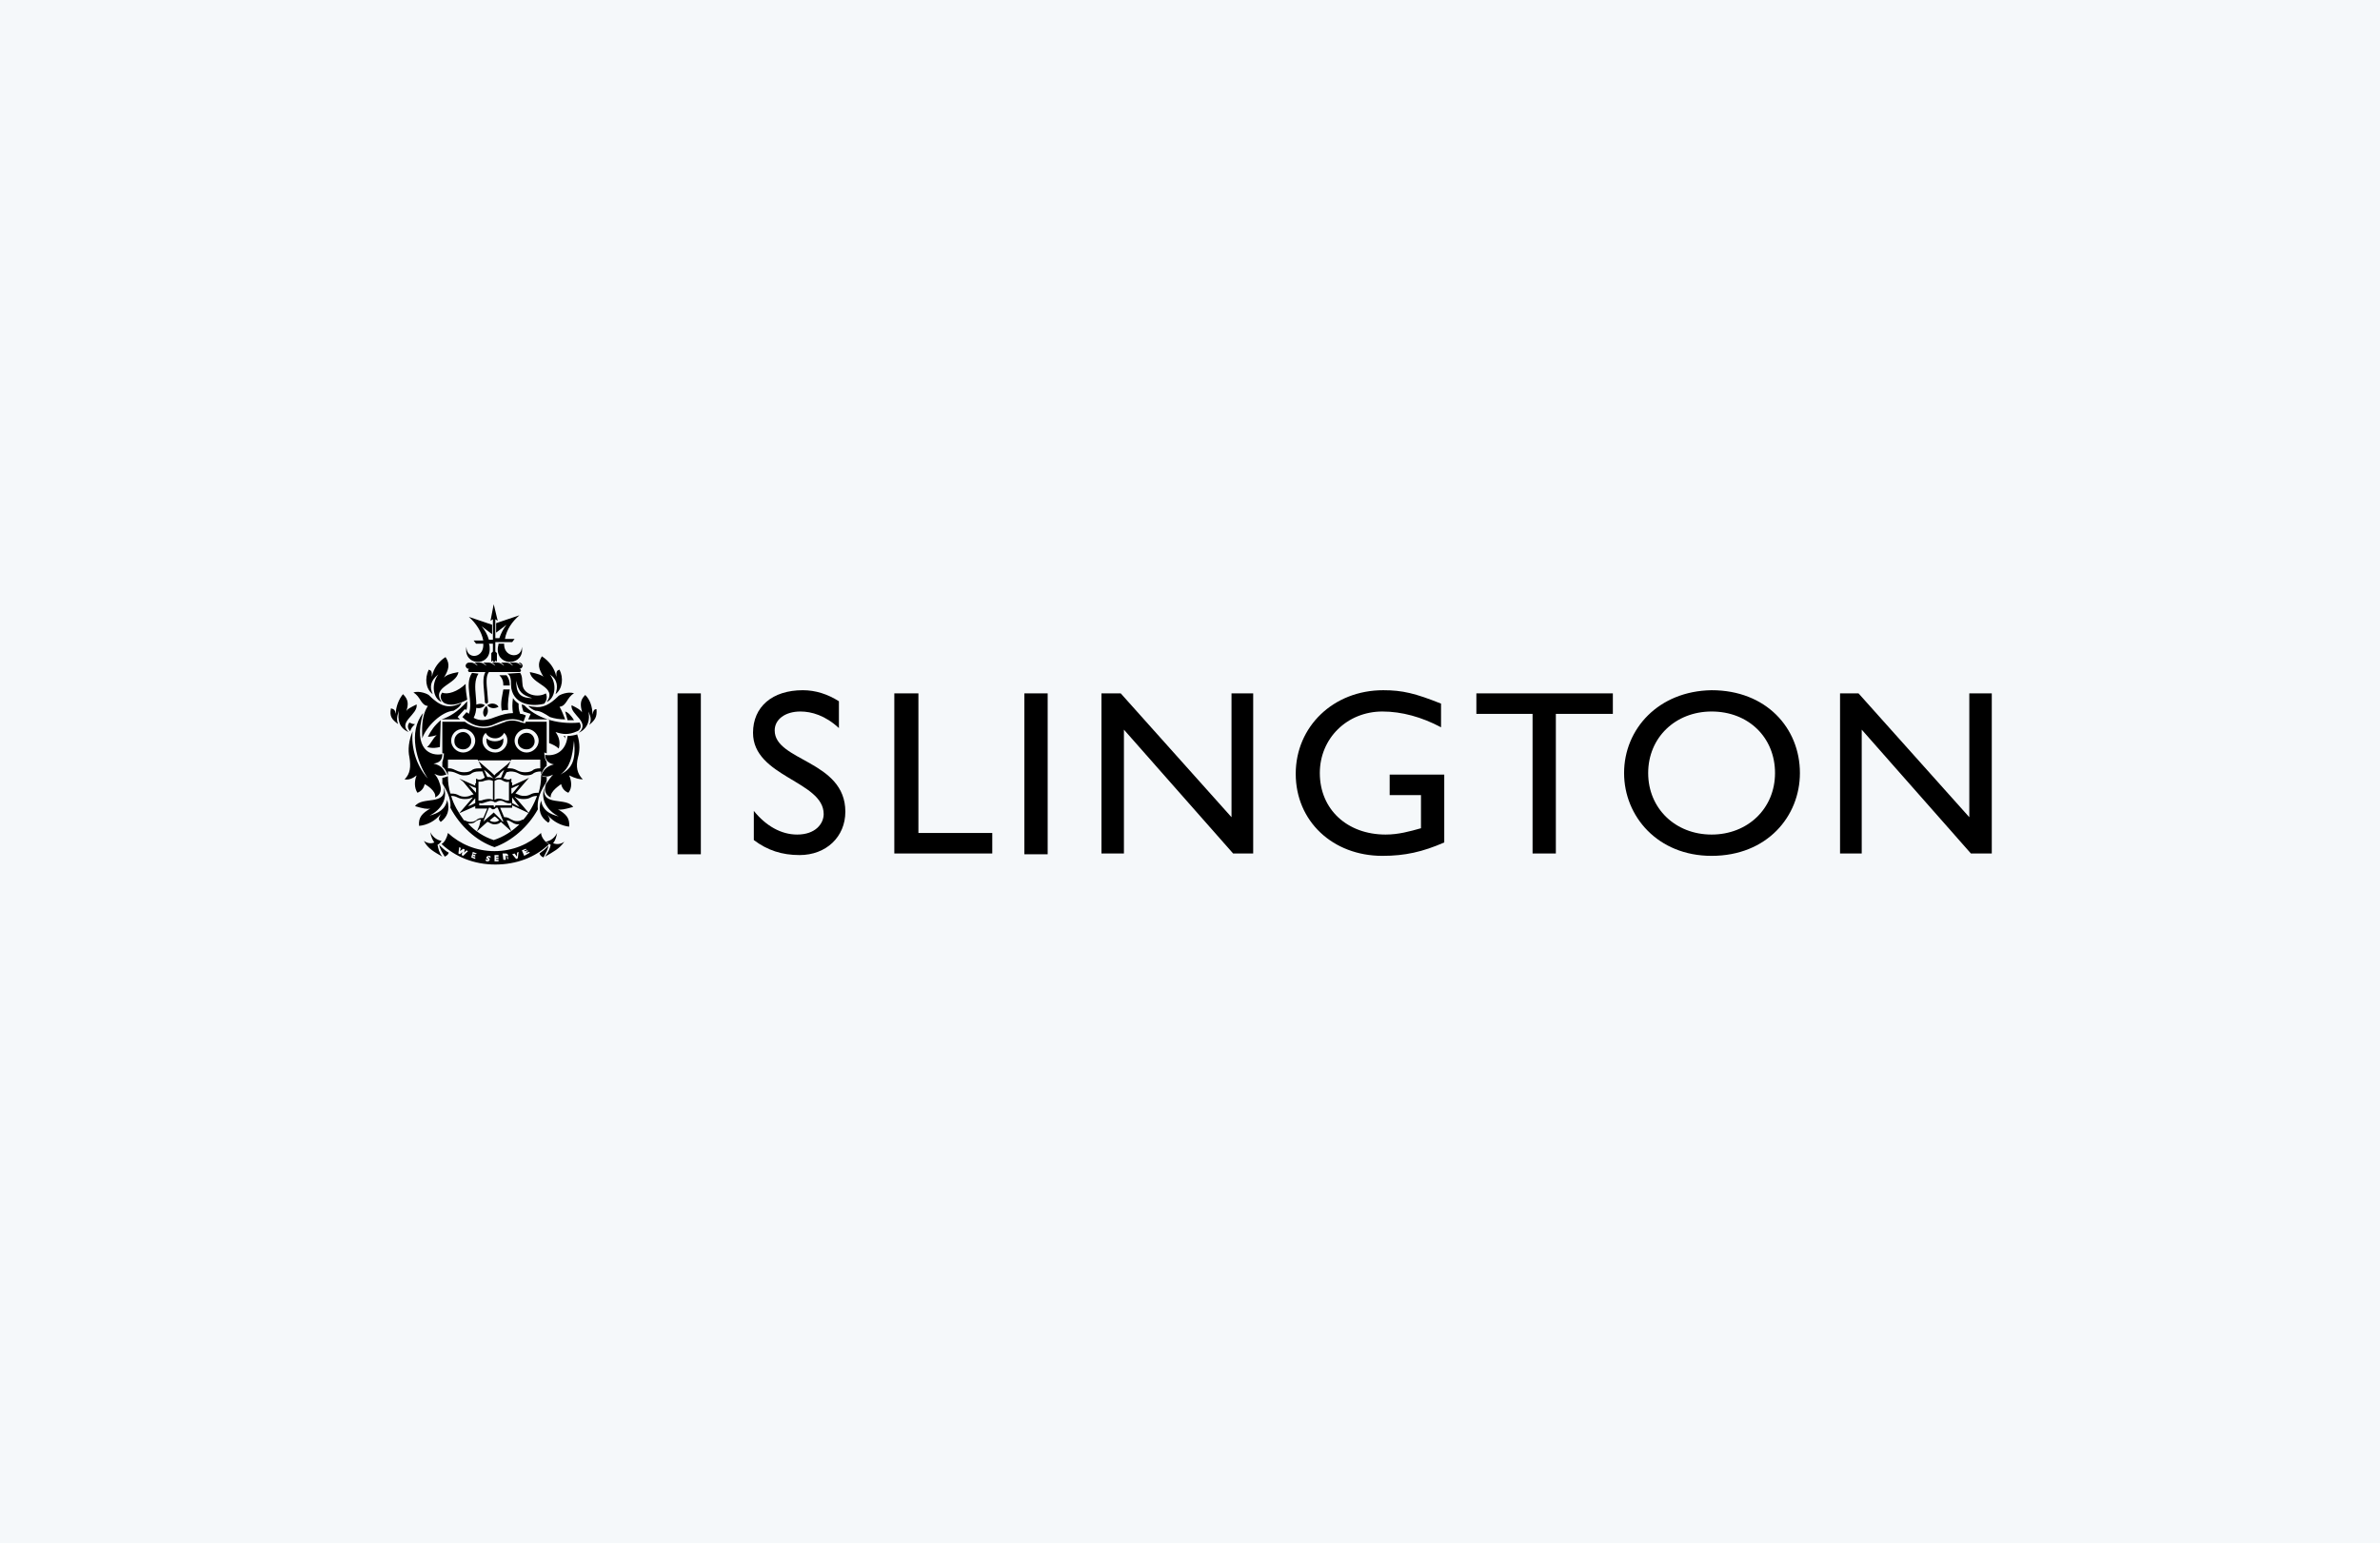
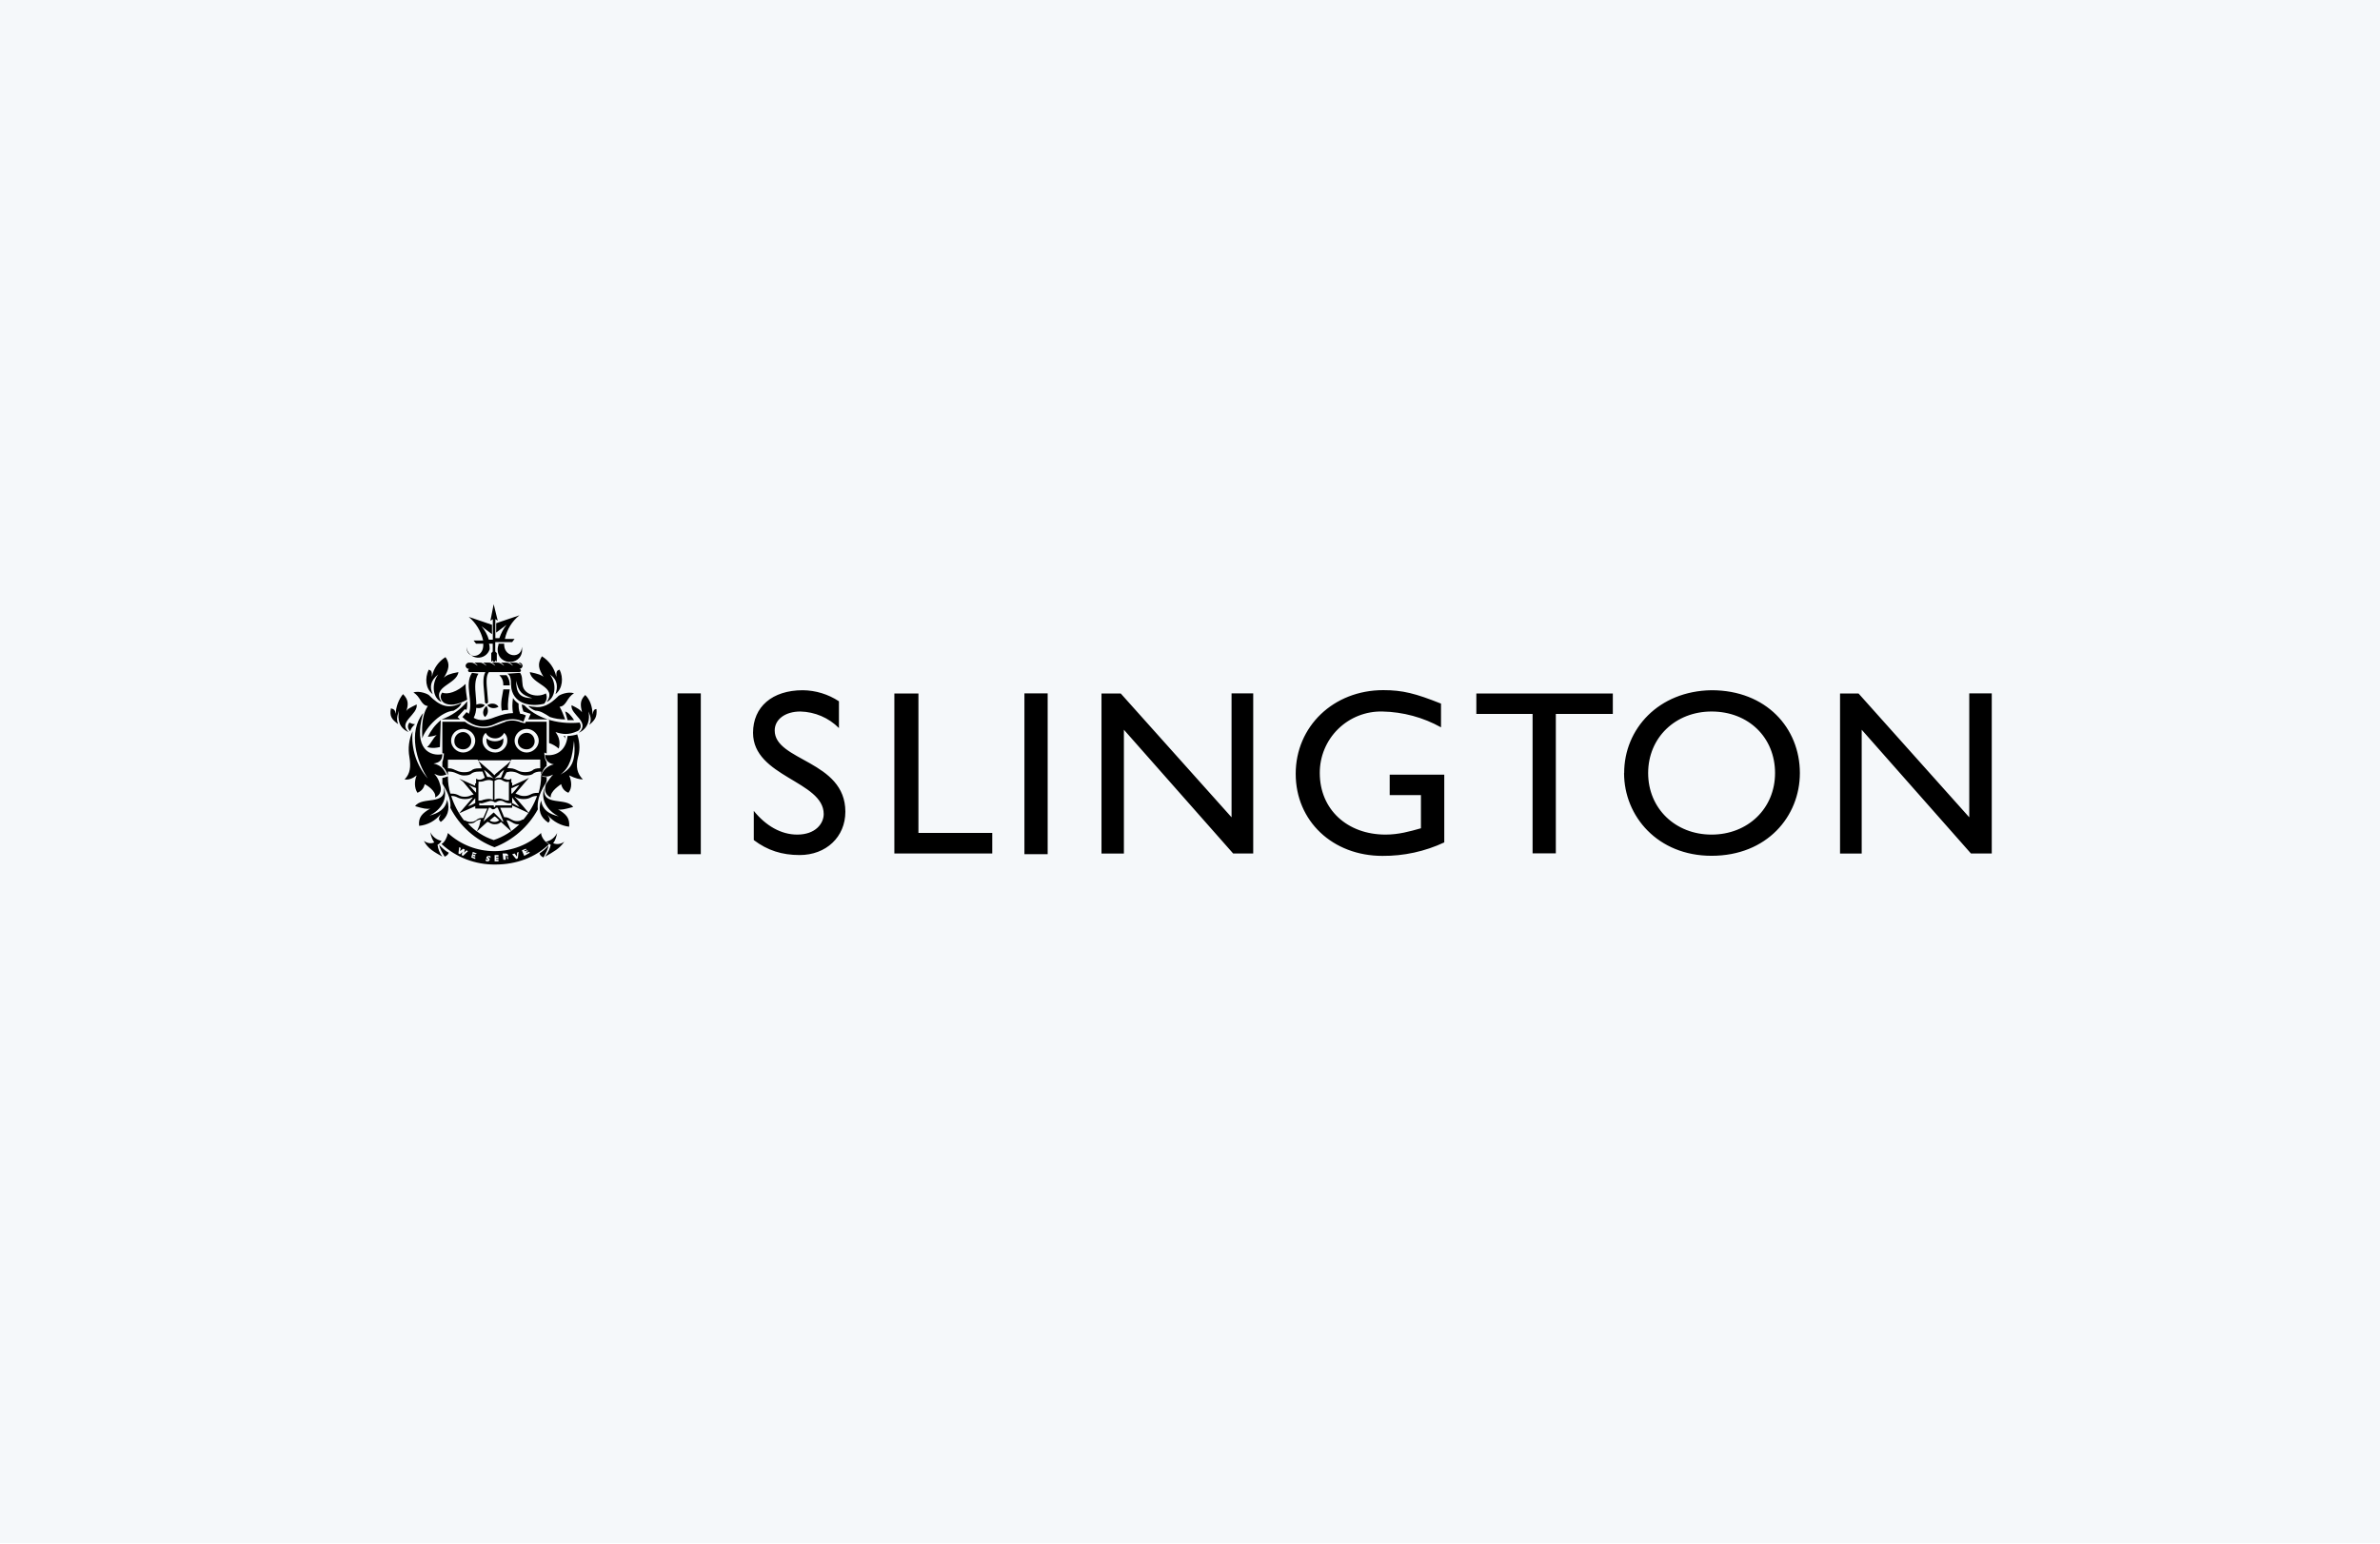
- <svg xmlns="http://www.w3.org/2000/svg" width="256" height="166" viewBox="0 0 256 166" fill="none">
-   <rect opacity="0.1" width="256" height="166" fill="#95BCD1" />
-   <path d="M48.788 76.454C47.492 76.539 45.851 78.151 45.42 79.424C45.42 78.661 45.247 77.133 46.024 75.945C45.247 75.861 45.247 74.927 44.47 74.503C45.074 74.249 46.111 74.673 46.197 74.842C47.233 75.861 48.183 76.37 49.651 75.606C49.478 76.03 49.219 76.2 48.788 76.454ZM47.751 72.891C48.269 72.042 48.442 71.448 47.924 70.685C47.233 71.109 46.629 71.873 46.456 72.806C46.456 72.297 46.456 72.127 46.111 72.042C45.679 72.976 45.765 74.079 46.542 74.673C46.197 73.909 46.283 73.23 47.147 72.552C46.37 73.57 46.542 75.097 47.492 75.521C46.37 73.824 49.133 73.654 49.306 72.297C48.356 72.467 48.01 72.636 47.751 72.891ZM44.038 77.727C43.779 78.067 43.865 78.406 44.124 78.661C44.211 78.321 44.383 78.151 44.642 77.897C44.383 77.897 44.211 77.812 44.038 77.727ZM44.815 75.776C44.124 76.115 43.779 76.285 43.693 76.539C43.952 75.776 43.952 75.267 43.347 74.673C42.915 75.182 42.57 76.03 42.57 76.794C42.484 76.37 42.397 76.285 42.052 76.2C41.879 77.049 42.138 77.388 42.829 77.897C42.656 77.473 42.656 77.133 42.915 76.454C42.743 77.388 42.915 78.321 43.952 78.746C42.743 77.642 44.988 76.879 44.815 75.776ZM47.838 92.151C48.01 92.067 48.183 91.982 48.269 91.727C47.924 91.558 47.578 91.218 47.233 90.879C47.319 91.303 47.578 91.727 47.838 92.151ZM47.492 90.454C46.974 90.37 46.542 90.03 46.283 89.521C46.37 90.03 46.542 90.37 46.715 90.624C46.37 90.794 45.938 90.709 45.592 90.454C46.024 91.303 46.715 91.642 47.578 92.151C47.233 91.727 47.147 91.303 47.06 90.879C47.233 90.794 47.406 90.624 47.492 90.454ZM58.977 90.964C58.718 91.303 58.373 91.558 58.027 91.812C58.114 92.067 58.286 92.151 58.459 92.236C58.718 91.727 58.977 91.303 58.977 90.964ZM59.236 90.879C59.15 91.303 58.977 91.642 58.632 92.151C59.495 91.642 60.186 91.303 60.704 90.539C60.359 90.794 59.927 90.879 59.495 90.709C59.755 90.37 59.841 90.03 59.927 89.606C59.668 90.115 59.236 90.454 58.718 90.539C58.891 90.624 59.064 90.794 59.236 90.879ZM54.401 92.067V92.236H54.487C54.573 92.236 54.573 92.236 54.573 92.151C54.487 92.067 54.487 91.982 54.401 92.067ZM58.2 89.606C56.905 90.794 55.178 91.558 53.191 91.558C51.205 91.558 49.478 90.794 48.183 89.606C48.097 90.03 47.838 90.624 47.492 90.794C48.96 92.151 50.946 93 53.278 93C55.523 93 57.596 92.236 59.064 90.794C58.632 90.624 58.2 90.03 58.2 89.606ZM49.824 92.067L49.651 91.982L49.737 91.642L49.478 91.897L49.306 91.812L49.392 91.133L49.565 91.218L49.478 91.558L49.824 91.303L49.996 91.388L49.91 91.727L50.169 91.473L50.342 91.558L49.824 92.067ZM51.119 91.897L50.86 91.812V91.897L51.119 91.982V92.151L50.86 92.067V92.151L51.119 92.236V92.406L50.687 92.236L50.86 91.642L51.292 91.812L51.119 91.897ZM52.501 92.236C52.587 92.321 52.673 92.321 52.673 92.491C52.673 92.576 52.587 92.661 52.414 92.661C52.328 92.661 52.328 92.661 52.242 92.576V92.406C52.328 92.491 52.328 92.491 52.414 92.491C52.501 92.491 52.501 92.491 52.501 92.491C52.501 92.491 52.501 92.406 52.414 92.406C52.328 92.321 52.242 92.321 52.328 92.236C52.328 92.151 52.414 92.067 52.587 92.067C52.673 92.067 52.76 92.067 52.76 92.151V92.321C52.587 92.151 52.587 92.151 52.501 92.236C52.414 92.151 52.501 92.151 52.501 92.236C52.501 92.236 52.414 92.236 52.501 92.236ZM53.191 92.661V91.982H53.623V92.151H53.364V92.236H53.623V92.406H53.364V92.491H53.623V92.661H53.191V92.661ZM54.66 92.491L54.573 92.321C54.487 92.236 54.487 92.236 54.401 92.236V92.491H54.141L54.055 91.812H54.314C54.487 91.812 54.573 91.812 54.66 91.982C54.66 92.067 54.66 92.067 54.573 92.151L54.66 92.236V92.491ZM55.696 92.321L55.523 92.406L55.091 91.897L55.35 91.812L55.609 92.151V91.727L55.782 91.642L55.696 92.321ZM56.387 92.067L56.128 91.473L56.559 91.303L56.646 91.388L56.387 91.473L56.473 91.558L56.732 91.473L56.818 91.558L56.559 91.642L56.646 91.727L56.905 91.642L56.991 91.727L56.387 92.067ZM48.097 86.042C47.924 87.061 47.147 87.485 46.197 87.739C47.406 87.145 48.183 85.958 47.751 84.685C48.01 86.721 45.42 85.618 44.642 86.721C45.506 86.976 45.938 87.061 46.283 86.976C45.42 87.485 44.988 87.909 45.074 88.842C45.938 88.758 46.801 88.333 47.406 87.57C47.147 88.079 47.147 88.164 47.406 88.418C48.097 87.909 48.442 87.145 48.097 86.042ZM46.715 83.242C47.233 83.497 47.492 83.497 48.01 83.327C47.665 82.564 47.319 82.309 46.629 82.139C47.319 82.055 47.578 81.715 47.578 81.121C46.37 81.376 44.383 80.697 45.506 76.709C43.865 78.746 44.815 81.97 46.024 83.751C44.729 82.309 44.211 80.358 44.383 78.661C43.952 79.679 43.865 80.697 44.038 81.461C44.211 82.479 44.124 83.242 43.52 83.836C43.952 83.921 44.383 83.751 44.815 83.412C44.556 84.006 44.556 84.77 44.901 85.279C45.333 85.109 45.592 84.77 45.679 84.346C45.851 84.43 46.974 85.109 46.801 85.788C47.492 85.448 47.492 84.855 47.319 84.346C47.147 83.751 46.888 83.412 46.715 83.242ZM58.977 88.503C59.236 88.249 59.15 88.079 58.891 87.654C59.495 88.418 60.445 88.842 61.222 88.927C61.309 87.994 60.877 87.57 60.014 87.061C60.359 87.145 60.704 87.061 61.654 86.806C60.877 85.703 58.286 86.806 58.545 84.77C58.114 86.042 58.891 87.23 60.1 87.824C59.064 87.57 58.373 87.145 58.2 86.127C57.855 87.145 58.114 87.909 58.977 88.503ZM52.328 75.945C51.983 76.2 51.81 76.794 52.155 77.133C52.501 76.879 52.587 76.37 52.328 75.945ZM52.155 75.861C51.81 75.606 51.205 75.691 50.946 76.03C51.378 76.285 51.896 76.2 52.155 75.861ZM53.623 76.03C53.364 75.606 52.76 75.606 52.414 75.861C52.673 76.2 53.191 76.285 53.623 76.03ZM54.832 73.739C54.832 73.315 54.746 72.976 54.487 72.636H53.71C54.055 72.976 54.141 73.315 54.141 73.739H54.832ZM54.832 74.164H54.141C54.055 74.758 53.796 75.521 53.969 76.454C54.228 76.37 54.401 76.37 54.66 76.37C54.573 75.521 54.746 74.758 54.832 74.164ZM62.259 78.83C63.295 78.321 63.468 77.388 63.295 76.539C63.554 77.133 63.64 77.473 63.381 77.982C63.986 77.473 64.245 77.133 64.159 76.285C63.9 76.285 63.813 76.454 63.727 76.879C63.727 76.03 63.468 75.267 62.95 74.758C62.345 75.352 62.431 75.861 62.604 76.624C62.431 76.37 62.172 76.2 61.481 75.861C61.309 76.879 63.554 77.642 62.259 78.83ZM62.691 83.836C62.086 83.242 61.913 82.479 62.172 81.461C62.345 80.867 62.431 80.018 62.086 79C61.827 79.085 61.395 79.17 61.05 79.17C60.877 80.951 59.582 81.376 58.632 81.206C58.632 81.715 58.977 82.139 59.582 82.224C58.977 82.394 58.545 82.648 58.2 83.412C58.718 83.582 58.977 83.582 59.495 83.327C59.323 83.497 59.064 83.836 58.718 84.346C58.545 84.855 58.545 85.448 59.236 85.788C59.15 85.109 60.273 84.43 60.359 84.346C60.445 84.77 60.704 85.109 61.136 85.279C61.568 84.77 61.481 84.006 61.222 83.412C61.913 83.751 62.345 83.836 62.691 83.836ZM60.273 83.327C61.309 82.564 61.568 81.461 61.741 79.679C62 81.97 61.395 82.733 60.273 83.327ZM61.05 77.473C61.309 77.473 61.481 77.473 61.741 77.473C61.481 77.049 61.136 76.624 60.791 76.539C60.877 76.879 60.963 77.133 61.05 77.473ZM50.514 71.958C50.428 71.958 50.342 72.042 50.342 72.127C50.342 72.212 50.428 72.297 50.514 72.297H55.868C55.955 72.297 56.041 72.212 56.041 72.127C56.041 72.042 55.955 71.958 55.868 71.958H50.514ZM56.991 72.297C57.164 73.654 60.014 73.824 58.805 75.521C59.755 75.097 59.927 73.57 59.15 72.552C60.014 73.145 60.014 73.909 59.755 74.673C60.532 74.079 60.618 72.891 60.186 72.042C59.841 72.127 59.841 72.297 59.841 72.806C59.668 71.873 59.064 71.109 58.286 70.6C57.768 71.448 57.941 71.958 58.459 72.806C58.286 72.636 57.855 72.467 56.991 72.297ZM55.005 74.079C55.35 75.861 57.337 76.03 58.545 75.691C58.805 75.352 58.891 75.012 58.718 74.588C57.855 75.097 56.387 74.758 56.214 73.739C56.128 73.061 56.214 72.806 55.955 72.382L54.573 72.467C55.091 72.721 54.919 73.654 55.005 74.079ZM55.523 73.23C55.782 74.418 56.128 74.758 57.25 75.097C55.868 75.097 55.523 74.503 55.523 73.23ZM55.868 71.279H55.782C55.868 71.364 56.041 71.448 56.128 71.618C55.868 71.448 55.696 71.279 55.437 71.279H54.832C54.919 71.364 55.091 71.448 55.178 71.618C54.919 71.448 54.746 71.279 54.487 71.279H53.882C53.969 71.364 54.141 71.448 54.228 71.618C53.969 71.448 53.796 71.279 53.537 71.279H52.932C53.019 71.364 53.191 71.448 53.278 71.618C53.019 71.448 52.846 71.279 52.587 71.279H51.983C52.069 71.364 52.242 71.448 52.328 71.618C52.069 71.448 51.896 71.279 51.637 71.279H51.033C51.119 71.364 51.292 71.448 51.378 71.618C51.119 71.448 50.946 71.279 50.687 71.279H50.428C50.255 71.279 50.083 71.448 50.083 71.618C50.083 71.788 50.255 71.958 50.428 71.958H55.868C56.041 71.958 56.214 71.788 56.214 71.618C56.214 71.448 56.041 71.279 55.868 71.279ZM51.983 69.242C51.983 69.327 51.983 69.412 51.983 69.497C51.896 70.855 50.169 70.939 50.169 69.582C49.824 71.618 52.673 71.788 52.673 69.836C52.673 69.667 52.673 69.412 52.587 69.242H51.983ZM53.278 69.073H55.091L55.35 68.733H54.314C54.487 67.715 55.091 66.867 55.868 66.188L53.364 67.036V68.055L54.487 67.206C54.141 67.63 53.882 68.139 53.71 68.648H53.278V66.612L53.537 66.782L53.105 65L52.76 66.782L53.019 66.612V68.818H52.587C52.414 68.224 52.155 67.8 51.81 67.376L52.932 68.224V67.206L50.428 66.358C51.205 67.036 51.81 67.97 51.983 68.903H50.946L51.205 69.242H53.019V70.091L52.846 70.261V71.194L53.019 71.024V71.194H53.278V71.024L53.451 71.194V70.261L53.278 70.091V69.073ZM56.128 69.582C56.128 70.855 54.314 70.77 54.228 69.412V69.242H53.623C53.623 69.412 53.537 69.582 53.537 69.836C53.537 71.788 56.473 71.618 56.128 69.582ZM55.782 75.691C55.523 75.521 55.35 75.352 55.178 75.097C55.091 75.691 55.091 76.2 55.178 76.709C54.573 76.709 53.969 76.879 53.278 77.133C52.242 77.558 51.551 77.558 50.946 77.218C51.724 75.776 50.601 73.824 51.464 72.467L50.774 72.382C49.91 73.654 50.946 75.436 50.428 76.794C50.342 76.709 50.255 76.624 50.169 76.624L49.737 77.133C50.428 77.812 51.724 78.576 53.191 77.897C54.314 77.388 55.264 77.133 56.3 77.642L56.559 76.964C56.387 76.879 56.214 76.794 55.955 76.794C55.782 76.37 55.782 76.03 55.782 75.691ZM50.083 73.57C49.219 74.418 48.097 74.758 47.578 74.503C47.319 74.758 47.319 75.267 47.751 75.606C48.356 75.945 49.133 75.861 50.255 75.267C50.169 74.758 50.083 74.164 50.083 73.57ZM49.478 77.388C49.392 77.303 49.306 77.218 49.219 77.133L49.996 76.285C50.083 76.37 50.083 76.285 50.169 76.37C50.255 76.115 50.255 75.776 50.255 75.436C49.219 76.624 48.269 77.133 47.492 77.388H49.478V77.388ZM47.406 77.473C46.715 78.067 46.37 78.576 46.024 79.254C46.37 79.254 46.629 79.17 46.974 79.085C46.542 79.424 46.37 80.018 45.938 80.358C46.542 80.527 46.974 80.442 47.319 80.358L47.406 77.473ZM60.791 79.509C60.791 79.424 60.791 79.339 60.791 79.17C60.704 79.17 60.704 79.17 60.618 79.17C60.704 79.254 60.791 79.339 60.791 79.509ZM60.186 76.03C60.963 75.945 60.963 75.012 61.741 74.588C61.136 74.333 60.1 74.758 60.014 74.927C59.15 75.776 58.373 76.2 57.423 76.03C57.164 76.03 56.991 75.945 56.818 75.945C57.078 76.2 57.337 76.37 57.596 76.454C58.114 76.454 58.632 76.794 59.15 77.133C59.668 77.303 60.186 77.388 60.791 77.388C60.618 76.964 60.445 76.454 60.186 76.03ZM62.345 77.727C59.755 77.982 57.596 77.133 56.387 75.861C56.3 75.861 56.214 75.776 56.128 75.776C56.128 76.03 56.214 76.285 56.3 76.539C56.559 76.624 56.818 76.709 57.078 76.794L56.818 77.388H59.064V79.933C59.495 80.103 59.841 80.273 60.1 80.527C60.273 79.933 60.186 79.339 59.755 78.746C60.532 79 61.136 79.085 62.086 78.661C62.172 78.661 62.691 78.321 62.345 77.727ZM50.687 79.679C50.687 79.17 50.255 78.746 49.824 78.746C49.306 78.746 48.874 79.17 48.874 79.679C48.874 80.188 49.306 80.527 49.824 80.527C50.255 80.612 50.687 80.188 50.687 79.679ZM54.141 79.679C54.141 79.594 54.141 79.509 54.141 79.424C53.71 79.849 52.76 79.849 52.328 79.424C52.328 79.509 52.328 79.594 52.328 79.679C52.328 80.188 52.76 80.612 53.278 80.612C53.71 80.612 54.141 80.188 54.141 79.679ZM52.328 72.127C51.896 72.636 51.983 73.485 52.069 74.418L52.155 75.521C52.155 75.606 52.242 75.691 52.328 75.691C52.414 75.691 52.501 75.606 52.501 75.521L52.414 74.418C52.328 73.57 52.242 72.721 52.587 72.297C52.673 72.212 52.587 72.127 52.587 72.127C52.501 72.127 52.414 72.127 52.328 72.127ZM49.824 78.83C49.306 78.83 48.874 79.254 48.874 79.764C48.874 80.273 49.306 80.612 49.824 80.612C50.342 80.612 50.687 80.188 50.687 79.764C50.687 79.254 50.255 78.83 49.824 78.83ZM56.646 78.83C56.128 78.83 55.696 79.254 55.696 79.764C55.696 80.273 56.128 80.612 56.646 80.612C57.164 80.612 57.509 80.188 57.509 79.764C57.509 79.254 57.164 78.83 56.646 78.83ZM58.805 81.036V77.642H56.559L56.473 77.812C56.214 77.727 56.041 77.727 55.868 77.642C55.35 77.473 54.832 77.473 54.314 77.642H54.401C54.055 77.727 53.537 77.982 53.191 78.067C52.069 78.576 50.774 78.236 49.996 77.642H47.578V81.036C47.665 81.036 47.751 81.036 47.751 81.036C47.751 81.376 47.665 81.715 47.578 81.97V82.479C47.838 82.648 48.01 82.988 48.183 83.412V82.988H48.269C48.615 82.988 48.874 83.073 49.047 83.158C49.306 83.242 49.478 83.412 49.91 83.412C50.342 83.412 50.601 83.327 50.774 83.158C50.946 83.073 51.119 82.988 51.551 82.988H51.896L52.155 83.667C52.069 83.667 52.069 83.667 51.983 83.751C51.81 83.836 51.551 83.921 51.378 83.836L51.205 83.751V84.261H51.119V84.515L49.392 83.751L49.824 84.091L50.946 85.448L50.687 85.533C50.514 85.618 50.342 85.703 49.996 85.703C49.651 85.703 49.478 85.618 49.306 85.533C49.133 85.448 48.96 85.364 48.528 85.364H48.442C48.269 84.77 48.183 84.176 48.183 83.582V83.497C47.924 83.582 47.751 83.667 47.578 83.667C47.578 83.836 47.578 84.006 47.578 84.261C47.578 84.346 47.665 84.346 47.665 84.43C48.269 85.364 48.528 86.212 48.442 86.891C49.478 88.842 51.205 90.454 53.191 91.133C55.091 90.454 56.818 88.927 57.855 87.061C57.768 86.297 57.941 85.448 58.632 84.346C58.718 84.261 58.718 84.176 58.805 84.006C58.805 83.836 58.805 83.751 58.805 83.582C58.632 83.582 58.459 83.582 58.2 83.412V83.497C58.2 84.091 58.114 84.685 57.941 85.279H57.855C57.423 85.279 57.25 85.364 57.078 85.448C56.905 85.533 56.732 85.618 56.387 85.618C56.041 85.618 55.868 85.533 55.696 85.448C55.609 85.448 55.523 85.364 55.437 85.364L56.905 83.667L56.387 83.921L55.091 84.515V84.176H55.005V83.751L54.832 83.836C54.66 83.921 54.487 83.836 54.228 83.751H54.141L54.487 83.073C54.573 83.073 54.746 82.988 54.919 82.988C55.264 82.988 55.523 83.073 55.696 83.158C55.868 83.242 56.128 83.412 56.559 83.412C56.991 83.412 57.25 83.327 57.423 83.158C57.596 83.073 57.768 82.988 58.2 82.988V83.327C58.373 82.903 58.545 82.564 58.805 82.394V81.97C58.632 81.715 58.545 81.376 58.545 80.951C58.632 80.951 58.718 81.036 58.805 81.036ZM56.646 78.406C57.337 78.406 57.941 79 57.941 79.679C57.941 80.358 57.337 80.951 56.646 80.951C55.955 80.951 55.35 80.358 55.35 79.679C55.35 79 55.955 78.406 56.646 78.406ZM52.242 78.83C52.414 79.17 52.76 79.424 53.278 79.424C53.71 79.424 54.055 79.17 54.228 78.83C54.487 79.085 54.573 79.339 54.573 79.679C54.573 80.358 53.969 80.951 53.278 80.951C52.501 80.951 51.896 80.358 51.896 79.679C51.896 79.339 51.983 79.085 52.242 78.83ZM49.824 78.406C50.514 78.406 51.119 79 51.119 79.679C51.119 80.358 50.514 80.951 49.824 80.951C49.133 80.951 48.528 80.358 48.528 79.679C48.528 79 49.047 78.406 49.824 78.406ZM51.551 82.648C51.119 82.648 50.86 82.733 50.687 82.903C50.514 82.988 50.342 83.073 49.91 83.073C49.565 83.073 49.306 82.988 49.133 82.903C48.874 82.818 48.701 82.648 48.269 82.648H48.183V81.715H51.378L51.637 82.224L51.81 82.648H51.551ZM52.069 82.818C52.328 82.988 52.587 83.242 52.587 83.242L53.105 83.751C52.846 83.582 52.587 83.582 52.414 83.582L52.069 82.818ZM51.464 84.346V84.091C51.637 84.091 51.896 84.091 52.069 84.006C52.328 83.921 52.673 83.836 53.019 84.006V86.042C52.673 85.873 52.328 85.958 51.983 86.042C51.81 86.127 51.637 86.127 51.464 86.127V84.346ZM50.428 84.43C50.687 84.6 51.033 84.685 51.205 84.77V85.279C51.033 85.109 50.687 84.685 50.428 84.43ZM51.119 85.873V86.382C50.946 86.467 50.687 86.636 50.342 86.721C50.601 86.467 50.946 86.042 51.119 85.873ZM48.528 85.618C48.874 85.618 49.047 85.703 49.219 85.788C49.392 85.873 49.651 85.958 49.996 85.958C50.428 85.958 50.601 85.873 50.774 85.788H50.86L49.392 87.485L51.119 86.721V86.976H52.414L51.983 87.994H51.896C51.551 87.994 51.378 88.079 51.205 88.249C51.033 88.333 50.946 88.418 50.601 88.418C50.342 88.418 50.169 88.333 49.996 88.249H49.91C49.306 87.4 48.788 86.552 48.528 85.618ZM53.105 87.4L53.019 87.485L52.242 88.164C52.242 88.164 52.069 88.333 51.983 88.418C52.069 88.333 52.069 88.164 52.069 88.164L52.587 86.891H52.76C52.846 86.976 52.932 87.061 53.019 87.061C53.191 87.061 53.278 86.976 53.364 86.891H53.537L54.055 88.164C54.055 88.164 54.141 88.333 54.141 88.418C53.969 88.333 53.882 88.164 53.882 88.164L53.105 87.4ZM53.71 88.249C53.537 88.333 53.451 88.418 53.191 88.418C52.932 88.418 52.76 88.333 52.673 88.249C52.846 88.079 53.105 87.909 53.191 87.824C53.278 87.824 53.537 88.079 53.71 88.249ZM53.105 90.37C52.069 90.03 51.119 89.436 50.342 88.588C50.428 88.588 50.428 88.588 50.514 88.588C50.86 88.588 51.033 88.503 51.205 88.333C51.378 88.249 51.464 88.164 51.724 88.164L51.551 88.842L51.292 89.436L52.414 88.418H52.501C52.673 88.503 52.846 88.673 53.191 88.673C53.537 88.673 53.71 88.588 53.882 88.418L55.005 89.436L54.487 88.249C54.746 88.249 54.832 88.333 55.005 88.418C55.178 88.503 55.35 88.673 55.696 88.673C55.782 88.673 55.782 88.673 55.868 88.673C55.091 89.436 54.141 90.03 53.105 90.37ZM55.091 84.77C55.264 84.685 55.609 84.515 55.868 84.43C55.609 84.77 55.264 85.194 55.091 85.364H55.005V84.77H55.091V84.77ZM55.091 85.788C55.264 86.042 55.609 86.467 55.868 86.806C55.523 86.636 55.264 86.467 55.091 86.382V85.788ZM55.091 86.891V86.636L56.905 87.485C56.905 87.485 55.696 86.042 55.35 85.703C55.437 85.703 55.523 85.788 55.523 85.788C55.696 85.873 55.955 85.958 56.3 85.958C56.732 85.958 56.905 85.873 57.078 85.788C57.25 85.703 57.423 85.618 57.768 85.618C57.423 86.552 56.905 87.485 56.3 88.164C56.3 88.164 56.3 88.164 56.214 88.164C56.041 88.249 55.955 88.333 55.609 88.333C55.35 88.333 55.178 88.249 55.005 88.164C54.832 88.079 54.66 87.909 54.314 87.909H54.228L53.796 86.891H55.091ZM54.832 86.636H53.278V86.721C53.278 86.806 53.191 86.806 53.191 86.806C53.105 86.806 53.105 86.806 53.105 86.721V86.636H51.551V86.382C51.81 86.467 51.983 86.382 52.242 86.297C52.587 86.212 52.846 86.042 53.191 86.297C53.278 86.297 53.278 86.297 53.364 86.297C53.71 86.042 54.055 86.127 54.314 86.297C54.487 86.382 54.746 86.467 55.005 86.382V86.636H54.832ZM54.141 84.006C54.314 84.091 54.487 84.176 54.746 84.091V84.346V86.127C54.573 86.127 54.401 86.127 54.228 86.042C53.969 85.958 53.623 85.788 53.191 86.042V84.006C53.623 83.751 53.882 83.836 54.141 84.006ZM54.228 82.818L53.882 83.667C53.71 83.667 53.451 83.667 53.191 83.751L53.71 83.327C53.71 83.242 53.969 82.988 54.228 82.818C54.228 82.818 54.314 82.733 54.228 82.818ZM54.401 82.818H54.487H54.401ZM53.537 83.073C53.537 83.073 53.278 83.242 53.191 83.412C53.105 83.327 52.846 83.073 52.846 83.073L51.378 81.8H55.005L54.573 82.224L53.537 83.073ZM58.114 82.648C57.682 82.648 57.423 82.733 57.25 82.903C57.078 82.988 56.905 83.073 56.473 83.073C56.128 83.073 55.868 82.988 55.696 82.903C55.523 82.818 55.264 82.648 54.832 82.648C54.746 82.648 54.66 82.648 54.573 82.648L55.005 81.715H58.114V82.648Z" fill="black" />
-   <path d="M75.385 74.588H72.88V91.897H75.385V74.588Z" fill="black" />
-   <path d="M90.237 78.321C88.769 76.964 87.302 76.539 86.093 76.539C84.452 76.539 83.329 77.388 83.329 78.576C83.329 81.885 90.928 81.8 90.928 87.315C90.928 90.03 88.856 91.982 86.006 91.982C84.106 91.982 82.552 91.473 81.084 90.37V87.23C82.379 88.842 84.02 89.776 85.747 89.776C87.733 89.776 88.597 88.588 88.597 87.57C88.597 84.006 80.998 83.582 80.998 78.83C80.998 76.03 83.07 74.248 86.352 74.248C87.733 74.248 89.029 74.673 90.237 75.436V78.321V78.321Z" fill="black" />
-   <path d="M98.787 89.606H106.731V91.812H96.196V74.588H98.787V89.606Z" fill="black" />
-   <path d="M112.69 74.588H110.185V91.897H112.69V74.588Z" fill="black" />
-   <path d="M134.797 91.812H132.638L120.893 78.491V91.812H118.476V74.588H120.548L132.465 87.909V74.588H134.797V91.812Z" fill="black" />
-   <path d="M155.349 90.624C153.017 91.642 151.117 92.067 148.7 92.067C143.346 92.067 139.373 88.333 139.373 83.242C139.373 78.151 143.432 74.248 148.786 74.248C150.858 74.248 152.24 74.588 155.003 75.691V78.236C152.931 77.133 150.772 76.539 148.7 76.539C144.9 76.539 141.964 79.424 141.964 83.157C141.964 87.061 144.9 89.776 149.045 89.776C150.427 89.776 151.636 89.436 152.845 89.097V85.533H149.477V83.327H155.349V90.624Z" fill="black" />
-   <path d="M173.483 76.794H167.352V91.812H164.848V76.794H158.803V74.588H173.483V76.794Z" fill="black" />
-   <path d="M177.283 83.157C177.283 79.339 180.219 76.539 184.105 76.539C188.077 76.539 190.927 79.339 190.927 83.157C190.927 86.976 187.991 89.776 184.105 89.776C180.219 89.776 177.283 86.976 177.283 83.157ZM174.692 83.157C174.692 87.824 178.319 92.067 184.105 92.067C190.063 92.067 193.604 87.824 193.604 83.157C193.604 78.321 189.977 74.248 184.105 74.248C178.405 74.333 174.692 78.406 174.692 83.157Z" fill="black" />
-   <path d="M214.242 91.812H211.997L200.253 78.491V91.812H197.921V74.588H199.908L211.825 87.909V74.588H214.242V91.812Z" fill="black" />
+ <svg xmlns="http://www.w3.org/2000/svg" fill="none" viewBox="0 0 256 166">
+   <path fill="#95BCD1" d="M0 0h256v166H0z" opacity=".1" />
+   <path fill="#000" d="M48.79 76.45c-1.3.09-2.94 1.7-3.37 2.97 0-.76-.17-2.29.6-3.47-.77-.09-.77-1.02-1.55-1.45.6-.25 1.64.17 1.73.34 1.03 1.02 1.98 1.53 3.45.77-.17.42-.43.59-.86.84zm-1.04-3.56c.52-.85.7-1.44.17-2.2-.69.42-1.3 1.18-1.46 2.12 0-.51 0-.68-.35-.77-.43.94-.34 2.04.43 2.63-.34-.76-.26-1.44.6-2.12-.77 1.02-.6 2.55.35 2.97-1.12-1.7 1.64-1.87 1.82-3.22-.95.17-1.3.34-1.56.6zm-3.71 4.84c-.26.34-.17.68.08.93.1-.34.26-.5.52-.76-.26 0-.43-.09-.6-.17zm.78-1.95c-.7.34-1.04.5-1.13.76.26-.76.26-1.27-.34-1.87-.43.51-.78 1.36-.78 2.12-.09-.42-.17-.5-.52-.59-.17.85.09 1.19.78 1.7-.17-.43-.17-.77.09-1.45-.18.94 0 1.87 1.03 2.3-1.2-1.1 1.04-1.87.87-2.97zm3.02 16.37c.17-.08.34-.17.43-.42-.35-.17-.7-.51-1.04-.85.09.42.35.85.6 1.27zm-.35-1.7a1.66 1.66 0 01-1.2-.93c.08.51.25.85.42 1.1-.34.17-.77.09-1.12-.17.43.85 1.12 1.2 1.99 1.7a2.66 2.66 0 01-.52-1.27c.17-.09.35-.26.43-.43zm11.49.51c-.26.34-.6.6-.95.85.08.26.26.34.43.43.26-.51.52-.94.52-1.28zm.26-.08c-.09.42-.26.76-.6 1.27.86-.5 1.55-.85 2.06-1.61-.34.25-.77.34-1.2.17.25-.34.34-.68.43-1.1-.26.5-.7.84-1.21.93.17.08.34.25.52.34zm-4.84 1.19v.17h.09c.08 0 .08 0 .08-.09-.08-.08-.08-.17-.17-.08zm3.8-2.46a7.34 7.34 0 01-5 1.95 7.34 7.34 0 01-5.02-1.95c-.08.42-.34 1.01-.69 1.18A8.4 8.4 0 0053.28 93c2.24 0 4.32-.76 5.78-2.2-.43-.18-.86-.77-.86-1.2zm-8.38 2.46l-.17-.09.09-.34-.26.26-.17-.09.08-.68.17.09-.08.34.34-.26.18.09-.09.34.26-.26.17.09-.52.5zm1.3-.17l-.26-.09v.09l.26.08v.17l-.26-.08v.08l.26.09v.17l-.43-.17.17-.6.43.17-.17.09zm1.38.34c.09.08.17.08.17.25 0 .09-.08.17-.26.17-.08 0-.08 0-.17-.08v-.17c.09.08.09.08.17.08h.1s0-.08-.1-.08c-.08-.09-.17-.09-.08-.17 0-.09.08-.17.26-.17.08 0 .17 0 .17.08v.17c-.17-.17-.17-.17-.26-.08-.09-.09 0-.09 0 0 0 0-.09 0 0 0zm.7.42v-.68h.42v.17h-.26v.09h.26v.17h-.26v.08h.26v.17h-.43zm1.46-.17l-.09-.17c-.08-.08-.08-.08-.17-.08v.25h-.26l-.08-.68h.25c.18 0 .26 0 .35.17 0 .09 0 .09-.09.17l.09.09v.25zm1.04-.17l-.18.09-.43-.51.26-.09.26.34v-.42l.17-.09-.08.68zm.69-.25l-.26-.6.43-.17.09.09-.26.08.08.09.26-.09.09.09-.26.08.09.09.25-.09.1.09-.61.34zm-8.3-6.03c-.17 1.02-.94 1.44-1.9 1.7 1.22-.6 2-1.78 1.56-3.06.26 2.04-2.33.94-3.1 2.04.86.26 1.29.34 1.63.26-.86.5-1.3.93-1.2 1.86a3.4 3.4 0 002.33-1.27c-.26.5-.26.6 0 .85.69-.51 1.03-1.27.69-2.38zm-1.38-2.8c.52.26.78.26 1.3.09-.35-.77-.7-1.02-1.38-1.2.69-.08.95-.41.95-1-1.21.25-3.2-.43-2.07-4.42-1.64 2.04-.7 5.26.51 7.04a6.74 6.74 0 01-1.64-5.09 4.74 4.74 0 00-.34 2.8c.17 1.02.08 1.78-.52 2.38.43.08.86-.09 1.3-.43-.26.6-.26 1.36.08 1.87.43-.17.7-.51.78-.93.17.08 1.3.76 1.12 1.44.7-.34.7-.94.52-1.44a2.5 2.5 0 00-.6-1.1zm12.27 5.26c.26-.25.17-.42-.09-.85.6.77 1.56 1.2 2.33 1.28.09-.94-.34-1.36-1.2-1.87.34.09.68 0 1.63-.25-.77-1.1-3.36 0-3.1-2.04-.44 1.27.34 2.46 1.55 3.05-1.04-.25-1.73-.67-1.9-1.7-.35 1.03-.09 1.79.78 2.38zm-6.65-12.55c-.35.25-.52.84-.17 1.18.34-.25.43-.76.17-1.18zm-.17-.09c-.35-.25-.95-.17-1.21.17.43.25.95.17 1.2-.17zm1.46.17c-.26-.42-.86-.42-1.2-.17.25.34.77.42 1.2.17zm1.21-2.3c0-.41-.08-.75-.34-1.1h-.78c.35.35.43.69.43 1.1h.7zm0 .43h-.69c-.08.6-.34 1.36-.17 2.3.26-.09.43-.09.69-.09-.09-.85.09-1.61.17-2.2zm7.43 4.67c1.04-.5 1.2-1.44 1.04-2.3.25.6.34.94.08 1.45.6-.5.86-.85.78-1.7-.26 0-.35.17-.43.6 0-.85-.26-1.61-.78-2.12-.6.6-.52 1.1-.35 1.86-.17-.25-.43-.42-1.12-.76-.17 1.02 2.07 1.78.78 2.97zm.43 5c-.6-.59-.78-1.35-.52-2.37.18-.6.26-1.44-.08-2.46-.26.08-.7.17-1.04.17-.17 1.78-1.47 2.2-2.42 2.04 0 .5.35.93.95 1.01a1.9 1.9 0 00-1.38 1.2c.52.16.78.16 1.3-.1-.18.18-.44.52-.78 1.03-.17.5-.17 1.1.52 1.44-.09-.68 1.03-1.36 1.12-1.44.09.42.34.76.78.93.43-.51.34-1.27.08-1.87.7.34 1.13.43 1.47.43zm-2.42-.5c1.04-.77 1.3-1.87 1.47-3.65.26 2.29-.34 3.05-1.47 3.65zm.78-5.86h.7c-.27-.42-.61-.85-.96-.93l.26.93zm-10.54-5.51c-.08 0-.17.08-.17.17 0 .08.09.17.17.17h5.36c.08 0 .17-.09.17-.17 0-.09-.09-.17-.17-.17H50.5zm6.48.34c.17 1.35 3.02 1.52 1.81 3.22.95-.42 1.13-1.95.35-2.97.86.6.86 1.36.6 2.12.78-.6.87-1.78.44-2.63-.35.09-.35.26-.35.77a3.43 3.43 0 00-1.55-2.21c-.52.85-.35 1.36.17 2.2-.17-.16-.6-.33-1.47-.5zm-1.98 1.78c.34 1.78 2.33 1.95 3.54 1.61.25-.34.34-.68.17-1.1-.87.5-2.33.17-2.5-.85-.1-.68 0-.93-.27-1.36l-1.38.09c.52.25.35 1.18.44 1.6zm.51-.85c.26 1.19.6 1.53 1.73 1.87-1.38 0-1.73-.6-1.73-1.87zm.35-1.95h-.09c.09.08.26.17.35.34-.26-.17-.43-.34-.7-.34h-.6c.09.08.26.17.35.34-.26-.17-.43-.34-.7-.34h-.6c.09.08.26.17.35.34-.26-.17-.43-.34-.7-.34h-.6c.09.08.26.17.35.34-.26-.17-.43-.34-.7-.34h-.6c.09.08.26.17.35.34-.26-.17-.43-.34-.7-.34h-.6c.09.08.26.17.35.34-.26-.17-.43-.34-.7-.34h-.25c-.17 0-.35.17-.35.34s.18.34.35.34h5.44c.17 0 .34-.17.34-.34s-.17-.34-.34-.34zm-3.89-2.04v.26c-.08 1.35-1.81 1.44-1.81.08a1.28 1.28 0 002.5.26c0-.17 0-.43-.08-.6h-.6zm1.3-.17h1.81l.26-.34h-1.04a4.41 4.41 0 011.56-2.54l-2.5.85v1.01l1.12-.84c-.35.42-.6.93-.78 1.44h-.43V66.6l.26.17L53.1 65l-.35 1.78.26-.17v2.2h-.43a3.89 3.89 0 00-.78-1.43l1.12.84v-1.01l-2.5-.85a4.7 4.7 0 011.55 2.54h-1.03l.26.34H53v.85l-.16.17v.93l.17-.17v.17h.26v-.17l.17.17v-.93l-.17-.17v-1.02zm2.85.51c0 1.27-1.82 1.19-1.9-.17v-.17h-.6c0 .17-.1.34-.1.6 0 1.95 2.94 1.78 2.6-.26zm-.35 6.11a2 2 0 01-.6-.6c-.09.6-.09 1.11 0 1.62-.6 0-1.21.17-1.9.42-1.04.43-1.73.43-2.33.09.77-1.44-.35-3.4.51-4.75l-.69-.09c-.86 1.27.18 3.06-.34 4.41-.09-.08-.17-.17-.26-.17l-.43.51c.69.68 1.98 1.45 3.45.77 1.12-.51 2.07-.77 3.11-.26l.26-.68c-.17-.08-.35-.17-.6-.17-.18-.42-.18-.76-.18-1.1zm-5.7-2.12c-.86.85-1.98 1.19-2.5.93-.26.26-.26.77.17 1.1.6.35 1.38.26 2.5-.33-.08-.51-.17-1.1-.17-1.7zm-.6 3.82l-.26-.26.78-.85c.08.09.08 0 .17.09.09-.25.09-.6.09-.93a6.17 6.17 0 01-2.77 1.95h1.99zm-2.07.08c-.7.6-1.04 1.1-1.39 1.78.35 0 .6-.08.95-.17-.43.34-.6.94-1.03 1.28.6.17 1.03.08 1.38 0l.09-2.89zm13.38 2.04v-.34h-.17c.08.08.17.17.17.34zm-.6-3.48c.77-.08.77-1.02 1.55-1.44-.6-.26-1.64.17-1.73.34-.86.85-1.64 1.27-2.59 1.1-.26 0-.43-.08-.6-.08.26.25.52.42.78.5.51 0 1.03.34 1.55.68a5.1 5.1 0 001.64.26c-.17-.43-.34-.94-.6-1.36zm2.16 1.7c-2.6.25-4.75-.6-5.96-1.87-.09 0-.18-.08-.26-.08 0 .25.08.5.17.76l.78.25-.26.6h2.24v2.54a3 3 0 011.04.6c.17-.6.09-1.2-.35-1.78.78.25 1.39.33 2.34-.09.08 0 .6-.34.26-.93zm-11.66 1.95c0-.51-.43-.93-.87-.93a.95.95 0 00-.95.93c0 .5.44.85.95.85.44.08.87-.34.87-.85zm3.45 0v-.26c-.43.43-1.38.43-1.81 0v.26c0 .5.43.93.95.93.43 0 .86-.42.86-.93zm-1.81-7.55c-.43.5-.35 1.35-.26 2.29l.09 1.1c0 .09.08.17.17.17.08 0 .17-.08.17-.17l-.09-1.1c-.08-.85-.17-1.7.18-2.12.08-.09 0-.17 0-.17h-.26zm-2.5 6.7a.95.95 0 00-.96.93c0 .51.44.85.95.85.52 0 .87-.42.87-.85 0-.5-.43-.93-.87-.93zm6.82 0a.95.95 0 00-.95.93c0 .51.43.85.95.85.51 0 .86-.42.86-.85 0-.5-.35-.93-.86-.93zm2.15 2.2v-3.39h-2.24l-.09.17c-.26-.08-.43-.08-.6-.17a2.44 2.44 0 00-1.56 0h.09c-.34.09-.86.34-1.2.43-1.13.5-2.43.17-3.2-.43h-2.42v3.4h.17a3 3 0 01-.17.93v.5c.26.18.43.52.6.94V83h.09c.34 0 .6.08.78.17.26.08.43.25.86.25s.7-.08.86-.25c.18-.09.35-.17.78-.17h.35l.26.68c-.1 0-.1 0-.18.08-.17.09-.43.17-.6.09l-.17-.09v.51h-.1v.26l-1.72-.77.43.34 1.13 1.36-.26.08c-.18.09-.35.17-.7.17-.34 0-.51-.08-.68-.17-.18-.08-.35-.17-.78-.17h-.09a6.35 6.35 0 01-.26-1.78v-.08c-.26.08-.43.17-.6.17v.6c0 .08.08.08.08.16.6.93.87 1.78.78 2.46a8.84 8.84 0 004.75 4.24 9 9 0 004.66-4.07c-.08-.76.1-1.61.78-2.71.09-.09.09-.17.17-.34v-.43c-.17 0-.34 0-.6-.17v.09c0 .6-.09 1.18-.26 1.78h-.09c-.43 0-.6.08-.77.17-.18.08-.35.17-.7.17-.34 0-.51-.09-.68-.17-.1 0-.18-.09-.26-.09l1.46-1.7-.51.26-1.3.6v-.34H55v-.43l-.17.09c-.17.08-.34 0-.6-.09h-.09l.35-.68c.08 0 .26-.08.43-.08.34 0 .6.08.78.17.17.08.43.25.86.25s.69-.08.86-.25c.18-.09.35-.17.78-.17v.34c.17-.43.35-.77.6-.94v-.42c-.17-.25-.25-.6-.25-1.02.08 0 .17.09.25.09zm-2.15-2.62c.69 0 1.3.59 1.3 1.27s-.61 1.27-1.3 1.27c-.7 0-1.3-.6-1.3-1.27 0-.68.6-1.27 1.3-1.27zm-4.4.42c.16.34.51.6 1.03.6.43 0 .78-.26.95-.6.26.25.34.5.34.85 0 .68-.6 1.27-1.3 1.27-.77 0-1.37-.6-1.37-1.27 0-.34.08-.6.34-.85zm-2.43-.42c.7 0 1.3.59 1.3 1.27s-.6 1.27-1.3 1.27c-.69 0-1.3-.6-1.3-1.27 0-.68.53-1.27 1.3-1.27zm1.73 4.24c-.43 0-.69.08-.86.25-.18.09-.35.17-.78.17-.35 0-.6-.08-.78-.17-.26-.08-.43-.25-.86-.25h-.09v-.93h3.2l.26.5.17.43h-.26zm.52.17c.26.17.52.42.52.42l.52.51c-.26-.17-.52-.17-.7-.17l-.34-.76zm-.6 1.53v-.26c.17 0 .43 0 .6-.08.26-.09.6-.17.95 0v2.03c-.35-.17-.7-.08-1.04 0-.17.09-.34.09-.52.09v-1.78zm-1.04.08c.26.17.6.25.78.34v.5c-.18-.16-.52-.59-.78-.84zm.69 1.44v.51c-.17.09-.43.26-.78.34.26-.25.6-.68.78-.85zm-2.6-.25c.35 0 .53.08.7.17.17.08.43.17.78.17.43 0 .6-.09.77-.17h.09l-1.47 1.7 1.73-.77v.26h1.3l-.44 1.01h-.08c-.35 0-.52.09-.7.26-.17.08-.25.17-.6.17-.26 0-.43-.09-.6-.17h-.09a8.58 8.58 0 01-1.38-2.63zm4.59 1.78l-.1.08-.77.68-.26.26c.09-.09.09-.26.09-.26l.52-1.27h.17c.09.09.17.17.26.17.17 0 .26-.08.34-.17h.18l.52 1.27s.08.17.08.26c-.17-.09-.26-.26-.26-.26l-.77-.76zm.6.85c-.17.08-.26.17-.52.17s-.43-.09-.52-.17c.18-.17.44-.34.52-.43.09 0 .35.26.52.43zm-.6 2.12a6.45 6.45 0 01-2.77-1.78h.17c.35 0 .52-.09.7-.26.17-.08.25-.17.51-.17l-.17.68-.26.6 1.12-1.02h.1c.16.08.34.25.68.25.35 0 .52-.08.7-.25L55 89.44l-.52-1.2c.26 0 .34.1.52.18.17.08.34.25.69.25h.17a7.14 7.14 0 01-2.76 1.7zm1.98-5.6c.17-.09.52-.25.78-.34-.26.34-.6.76-.78.93H55v-.59h.1zm0 1.02c.17.25.52.68.78 1.02-.35-.17-.6-.34-.78-.43v-.6zm0 1.1v-.25l1.81.84s-1.2-1.44-1.55-1.78c.09 0 .17.09.17.09.18.08.43.17.78.17.43 0 .6-.09.78-.17.17-.09.34-.17.69-.17a8.25 8.25 0 01-1.47 2.54h-.09c-.17.09-.26.17-.6.17-.26 0-.43-.08-.6-.17-.18-.08-.35-.25-.7-.25h-.08l-.43-1.02h1.3zm-.26-.25h-1.55v.08c0 .09-.09.09-.09.09-.08 0-.08 0-.08-.09v-.08h-1.56v-.26c.26.09.43 0 .7-.08.34-.09.6-.26.94 0h.17c.35-.26.7-.17.95 0 .18.08.44.17.7.08v.26h-.18zM54.14 84c.17.08.35.17.6.08v2.04c-.17 0-.34 0-.51-.09-.26-.08-.6-.25-1.04 0v-2.03c.43-.26.7-.17.95 0zm.09-1.2l-.35.86c-.17 0-.43 0-.69.08l.52-.42c0-.09.26-.34.52-.51 0 0 .08-.09 0 0zm.17 0h.09-.09zm-.86.26s-.26.17-.35.34l-.34-.34-1.47-1.27H55l-.44.42-1.03.85zm4.57-.42c-.43 0-.69.08-.86.25-.17.09-.35.17-.78.17-.34 0-.6-.08-.77-.17-.18-.08-.44-.25-.87-.25h-.26l.44-.93h3.1v.93zM75.38 74.59h-2.5v17.3h2.5V74.6zM90.24 78.32a6.05 6.05 0 00-4.15-1.78c-1.64 0-2.76.85-2.76 2.04 0 3.3 7.6 3.22 7.6 8.74 0 2.71-2.07 4.66-4.92 4.66-1.9 0-3.46-.5-4.93-1.61v-3.14c1.3 1.61 2.94 2.55 4.67 2.55 1.98 0 2.85-1.2 2.85-2.21 0-3.56-7.6-3.99-7.6-8.74 0-2.8 2.07-4.58 5.35-4.58a7.2 7.2 0 013.89 1.19v2.88zM98.79 89.6h7.94v2.21H96.2V74.6h2.59V89.6zM112.69 74.59h-2.5v17.3h2.5V74.6zM134.8 91.81h-2.16L120.89 78.5v13.32h-2.41V74.6h2.07l11.92 13.32V74.59h2.33V91.8zM155.35 90.62a15.42 15.42 0 01-6.65 1.45c-5.35 0-9.33-3.74-9.33-8.83s4.06-9 9.42-9c2.07 0 3.45.35 6.21 1.45v2.55a13.52 13.52 0 00-6.3-1.7 6.58 6.58 0 00-6.74 6.62c0 3.9 2.94 6.62 7.08 6.62 1.39 0 2.6-.34 3.8-.68v-3.57h-3.36v-2.2h5.87v7.3zM173.48 76.8h-6.13V91.8h-2.5V76.8h-6.05v-2.2h14.68v2.2zM177.28 83.16c0-3.82 2.94-6.62 6.82-6.62 3.98 0 6.83 2.8 6.83 6.62 0 3.82-2.94 6.62-6.83 6.62-3.88 0-6.82-2.8-6.82-6.62zm-2.59 0c0 4.66 3.63 8.9 9.41 8.9 5.96 0 9.5-4.24 9.5-8.9 0-4.84-3.62-8.91-9.5-8.91-5.7.08-9.4 4.16-9.4 8.9zM214.24 91.81H212L200.25 78.5v13.32h-2.33V74.6h1.99l11.91 13.32V74.59h2.42V91.8z" />
</svg>
